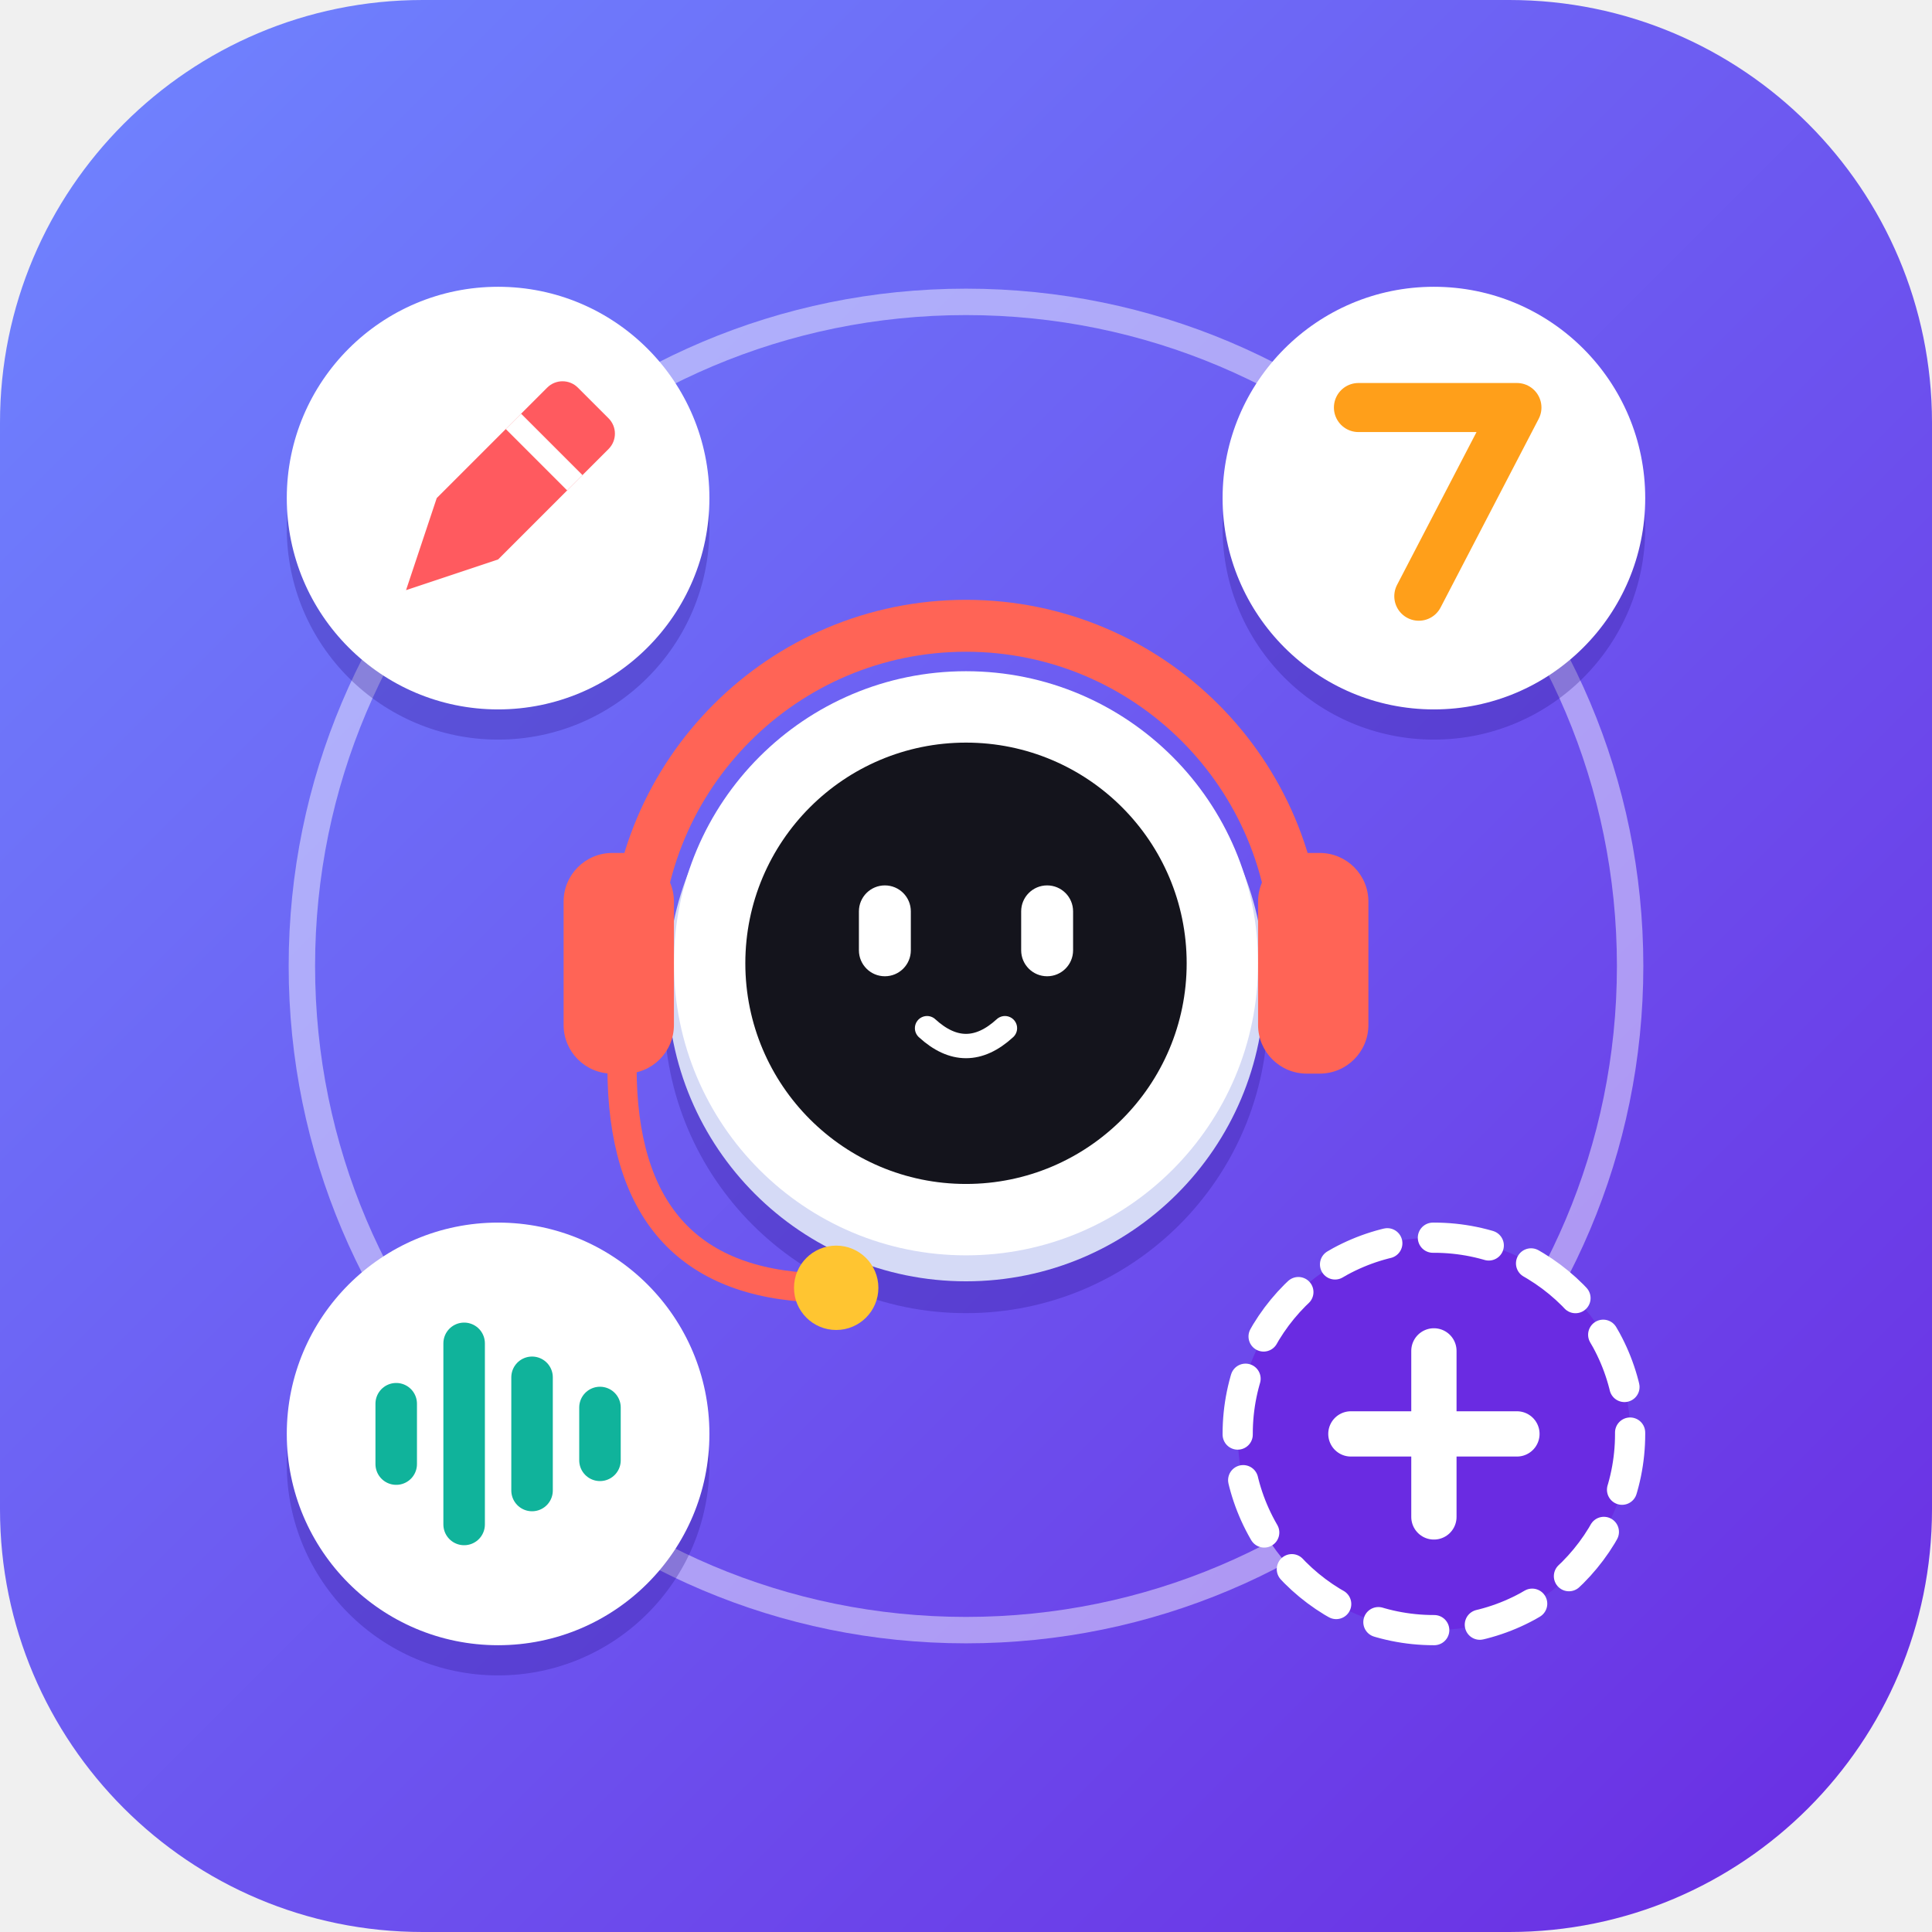
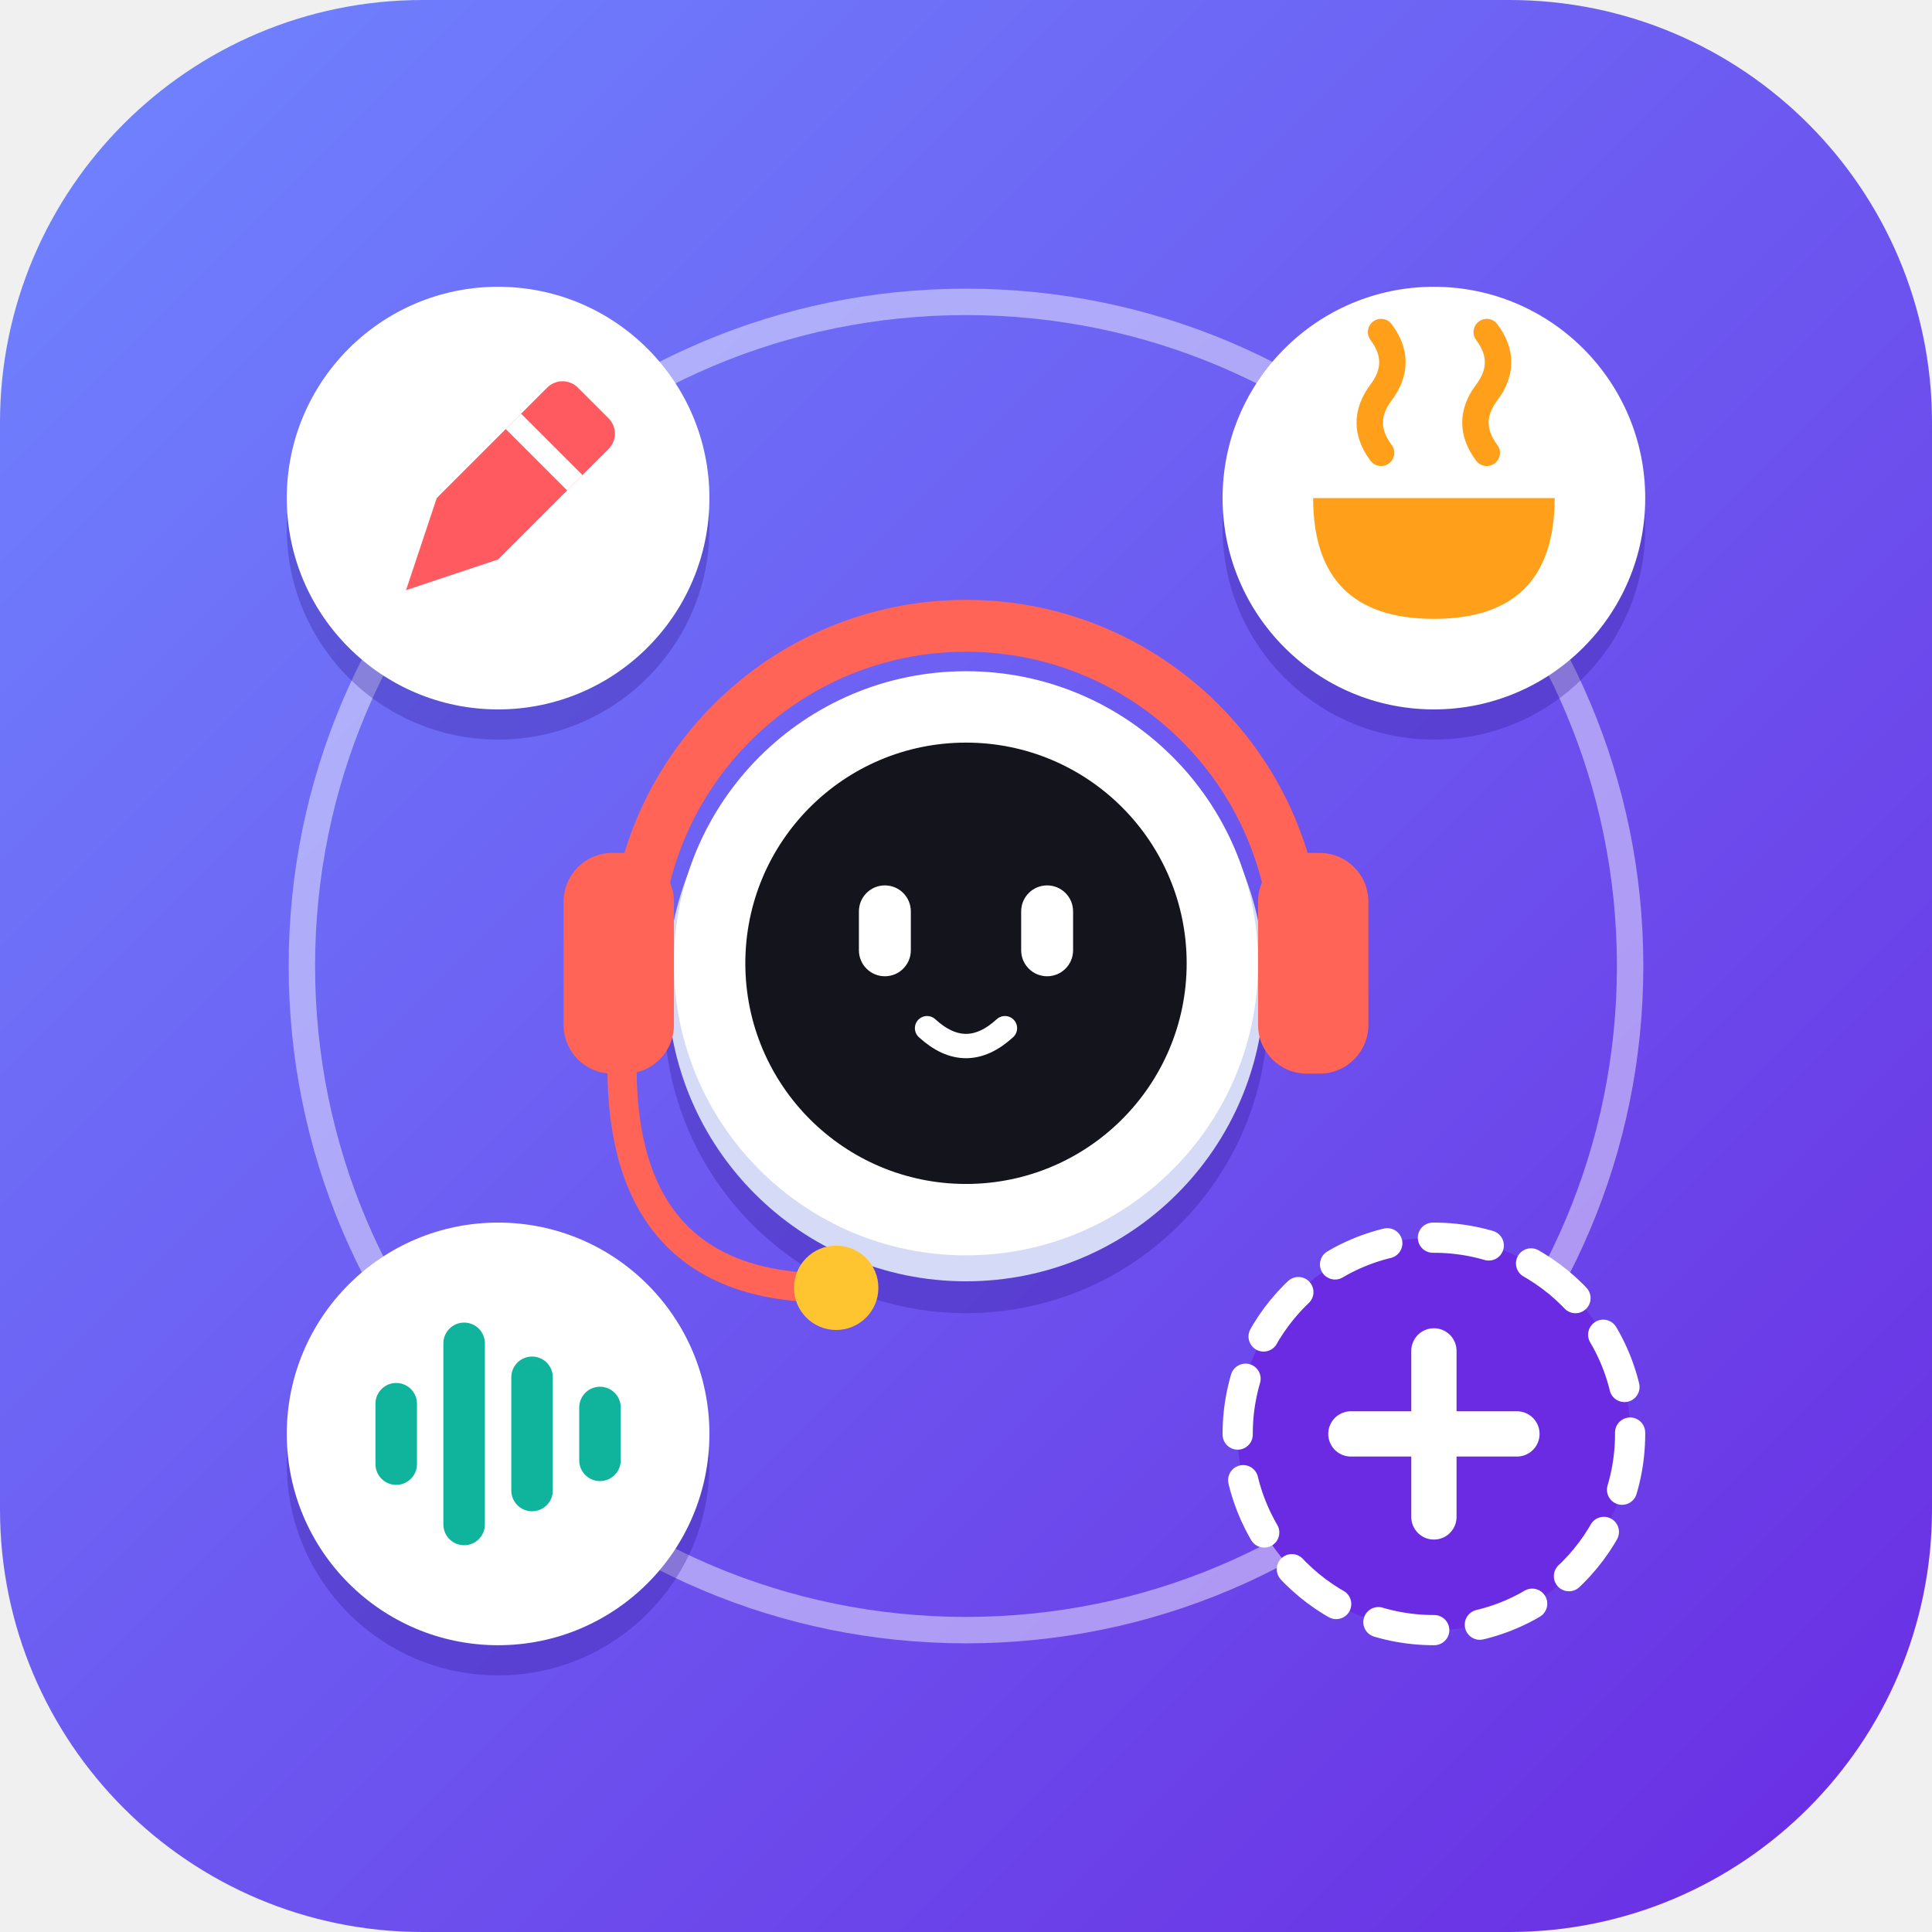
<svg xmlns="http://www.w3.org/2000/svg" viewBox="0 0 512 512">
  <defs>
    <linearGradient id="bg" x1="0" y1="0" x2="1" y2="1">
      <stop offset="0" stop-color="#6F86FF" />
      <stop offset="1" stop-color="#6A2BE2" />
    </linearGradient>
  </defs>
  <rect width="512" height="512" rx="112" fill="url(#bg)" />
  <circle cx="256" cy="256" r="176" fill="none" stroke="#FFFFFF" stroke-opacity=".45" stroke-width="7" />
  <circle cx="132" cy="140" r="56" fill="#2A1590" opacity=".3" />
  <circle cx="132" cy="132" r="56" fill="#FFFFFF" />
  <g transform="translate(132 132) rotate(45) scale(1.15)">
    <path d="M-10 -26a5 5 0 0 1 5-5h10a5 5 0 0 1 5 5v36l-10 20l-10-20z" fill="#FF5A5F" />
    <path d="M-10 -15h20" stroke="#FFFFFF" stroke-width="5" />
  </g>
  <circle cx="380" cy="140" r="56" fill="#2A1590" opacity=".3" />
  <circle cx="380" cy="132" r="56" fill="#FFFFFF" />
-   <path d="M360 108H402L376 158" fill="none" stroke="#FF9F1A" stroke-width="13" stroke-linecap="round" stroke-linejoin="round" />
+   <path d="M348 132H412Q412 164 380 164Q348 164 348 132Z" fill="#FF9F1A" />
+   <g fill="none" stroke="#FF9F1A" stroke-width="7" stroke-linecap="round">
+     <path d="M366 120Q360 112 366 104Q372 96 366 88" />
+     <path d="M394 120Q388 112 394 104Q400 96 394 88" />
+   </g>
  <circle cx="132" cy="388" r="56" fill="#2A1590" opacity=".3" />
  <circle cx="132" cy="380" r="56" fill="#FFFFFF" />
  <g stroke="#10B39B" stroke-width="11" stroke-linecap="round">
    <path d="M105 372V388" />
    <path d="M123 356V404" />
    <path d="M141 365V395" />
    <path d="M159 373V387" />
  </g>
  <circle cx="380" cy="380" r="52" fill="#6A2BE2" stroke="#FFFFFF" stroke-width="8" stroke-dasharray="15 12.2" stroke-linecap="round" />
  <path d="M380 358V402M358 380H402" stroke="#FFFFFF" stroke-width="12" stroke-linecap="round" />
  <circle cx="256" cy="268" r="80" fill="#2A1590" opacity=".3" />
  <g transform="translate(256 257) scale(.86)">
    <path d="M-102 -4A102 102 0 0 1 102 -4" fill="none" stroke="#FF6456" stroke-width="16" stroke-linecap="round" />
    <path d="M-106 30Q-106 96 -46 98" fill="none" stroke="#FF6456" stroke-width="9" stroke-linecap="round" />
    <circle cx="0" cy="4" r="92" fill="#D5DAF6" />
    <circle cx="0" cy="-2" r="90" fill="#FFFFFF" />
    <rect x="-124" y="-36" width="34" height="68" rx="15" fill="#FF6456" />
    <rect x="90" y="-36" width="34" height="68" rx="15" fill="#FF6456" />
    <circle cx="-40" cy="98" r="13" fill="#FFC531" />
    <circle cx="0" cy="-2" r="68" fill="#14141C" />
    <rect x="-33" y="-26" width="16" height="28" rx="8" fill="#FFFFFF" />
    <rect x="17" y="-26" width="16" height="28" rx="8" fill="#FFFFFF" />
    <path d="M-12 18Q0 29 12 18" fill="none" stroke="#FFFFFF" stroke-width="7.5" stroke-linecap="round" />
  </g>
</svg>
